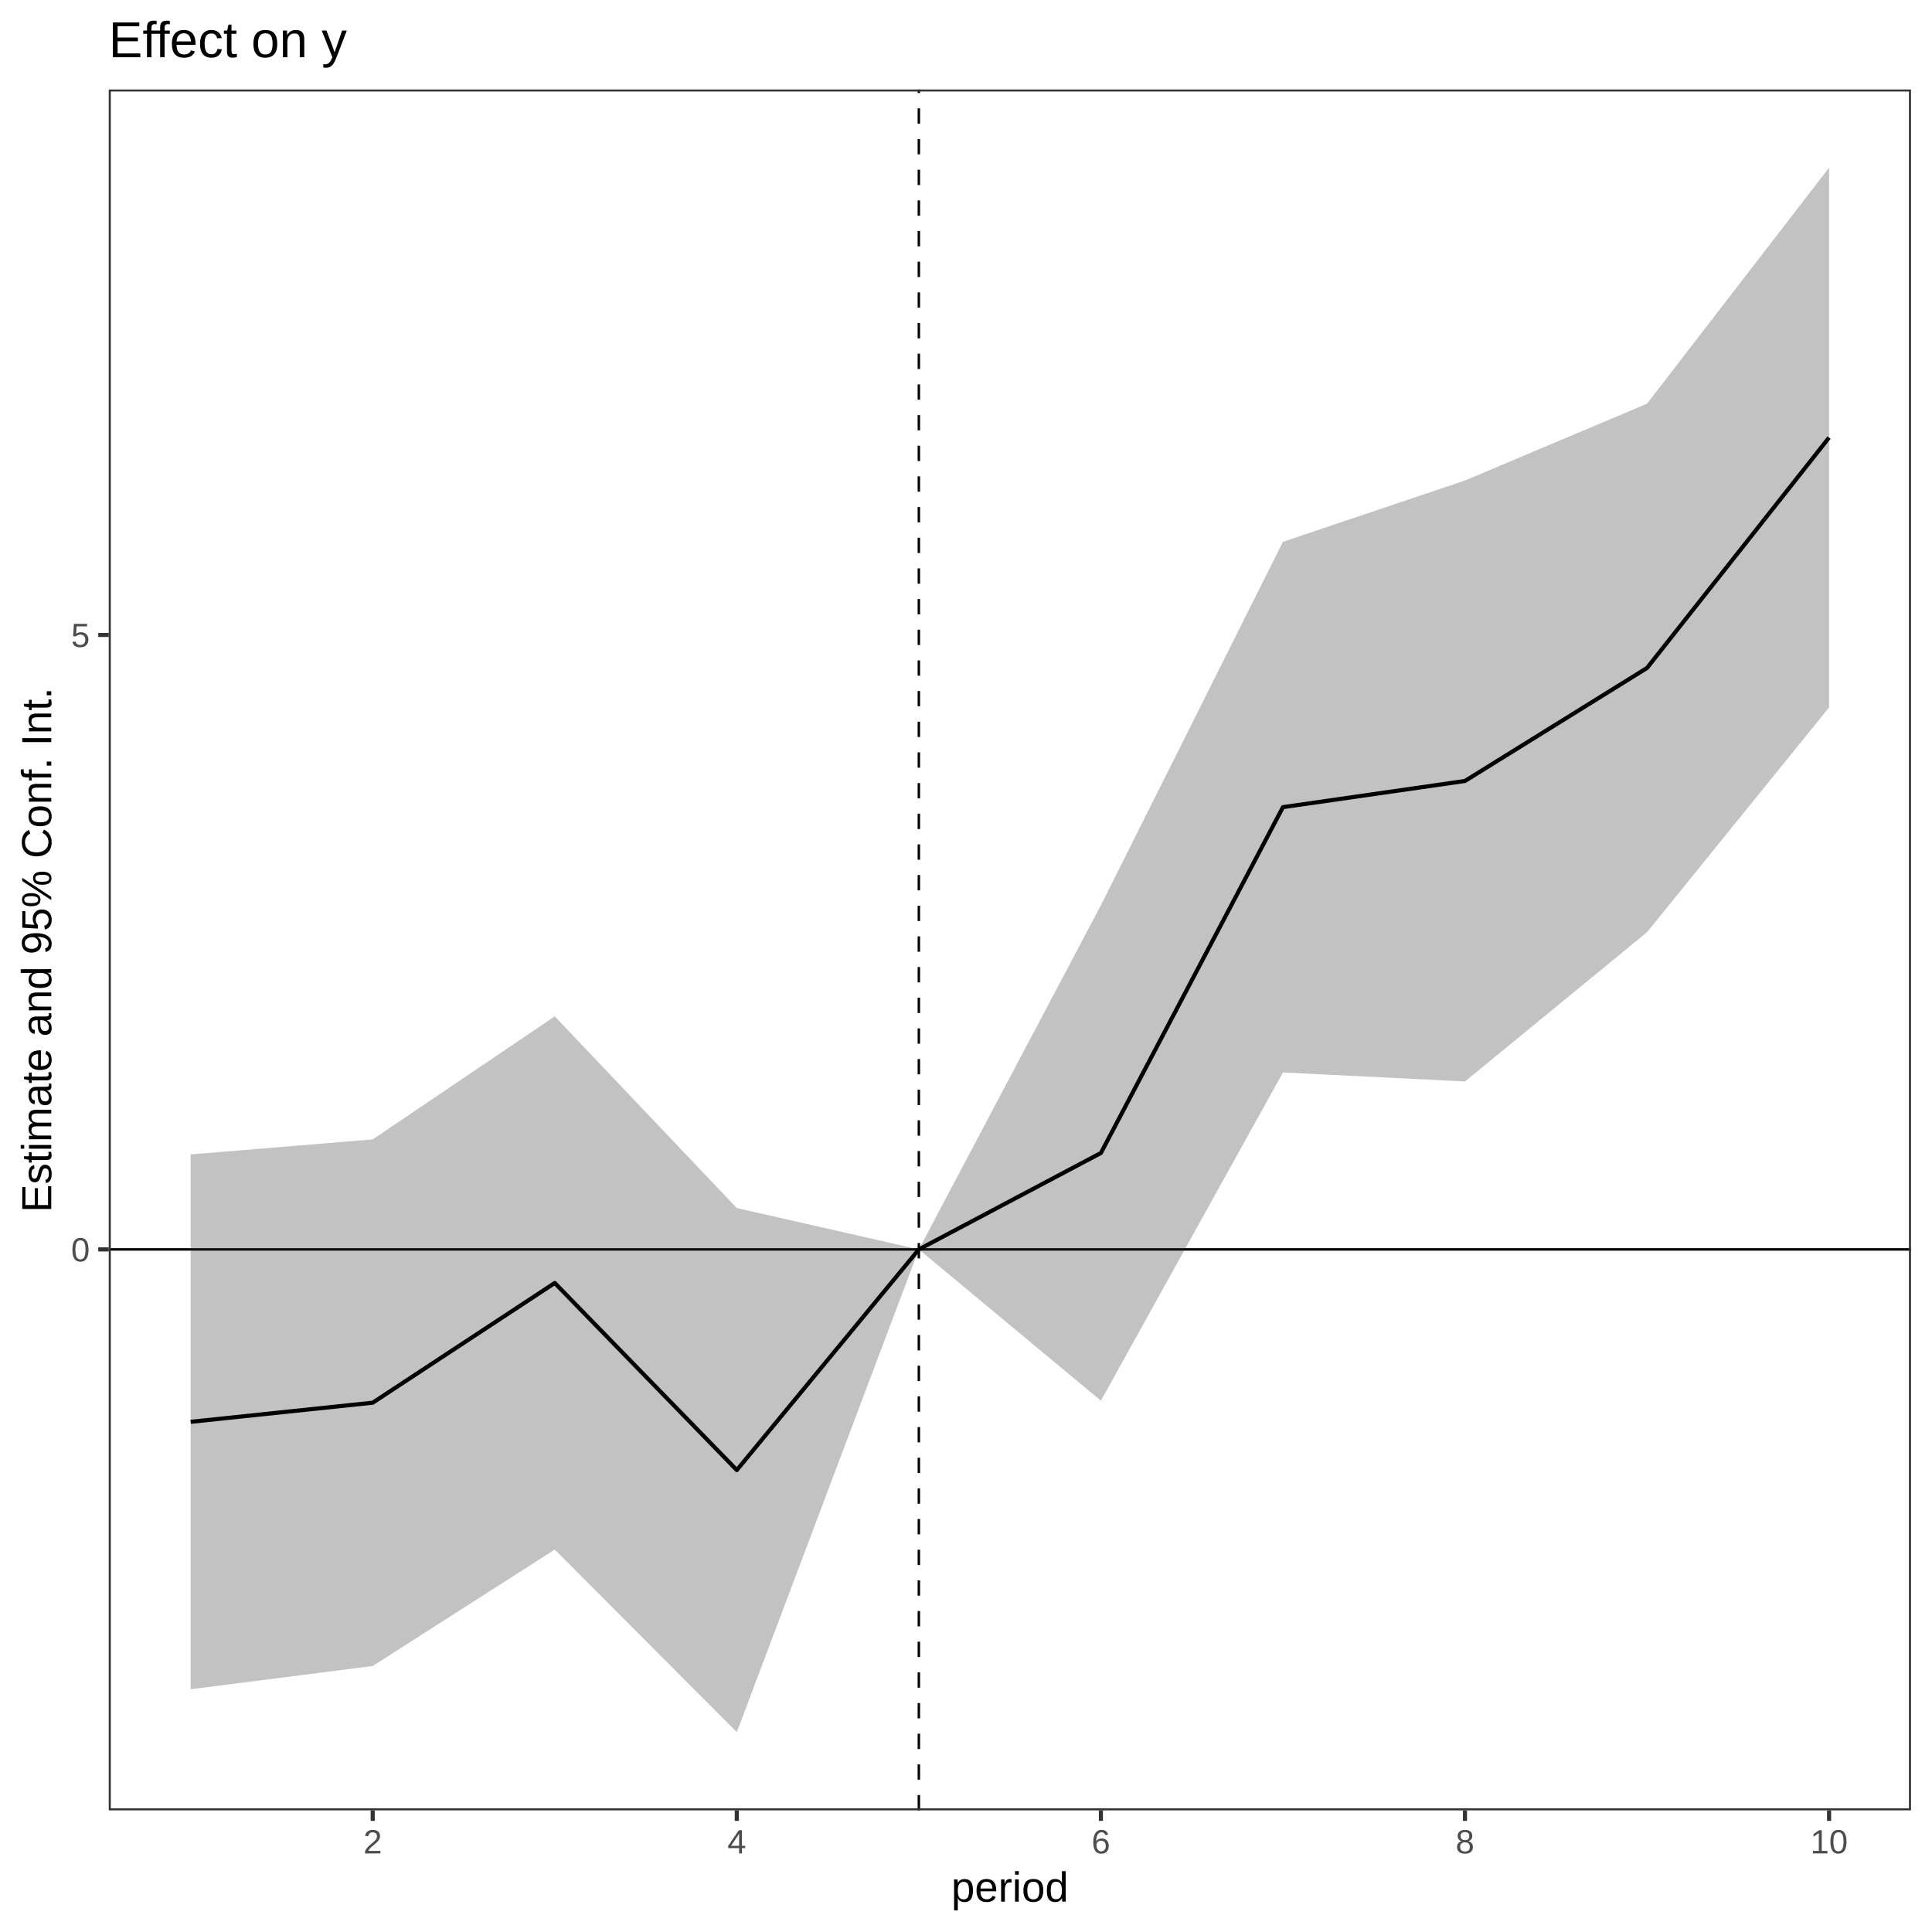
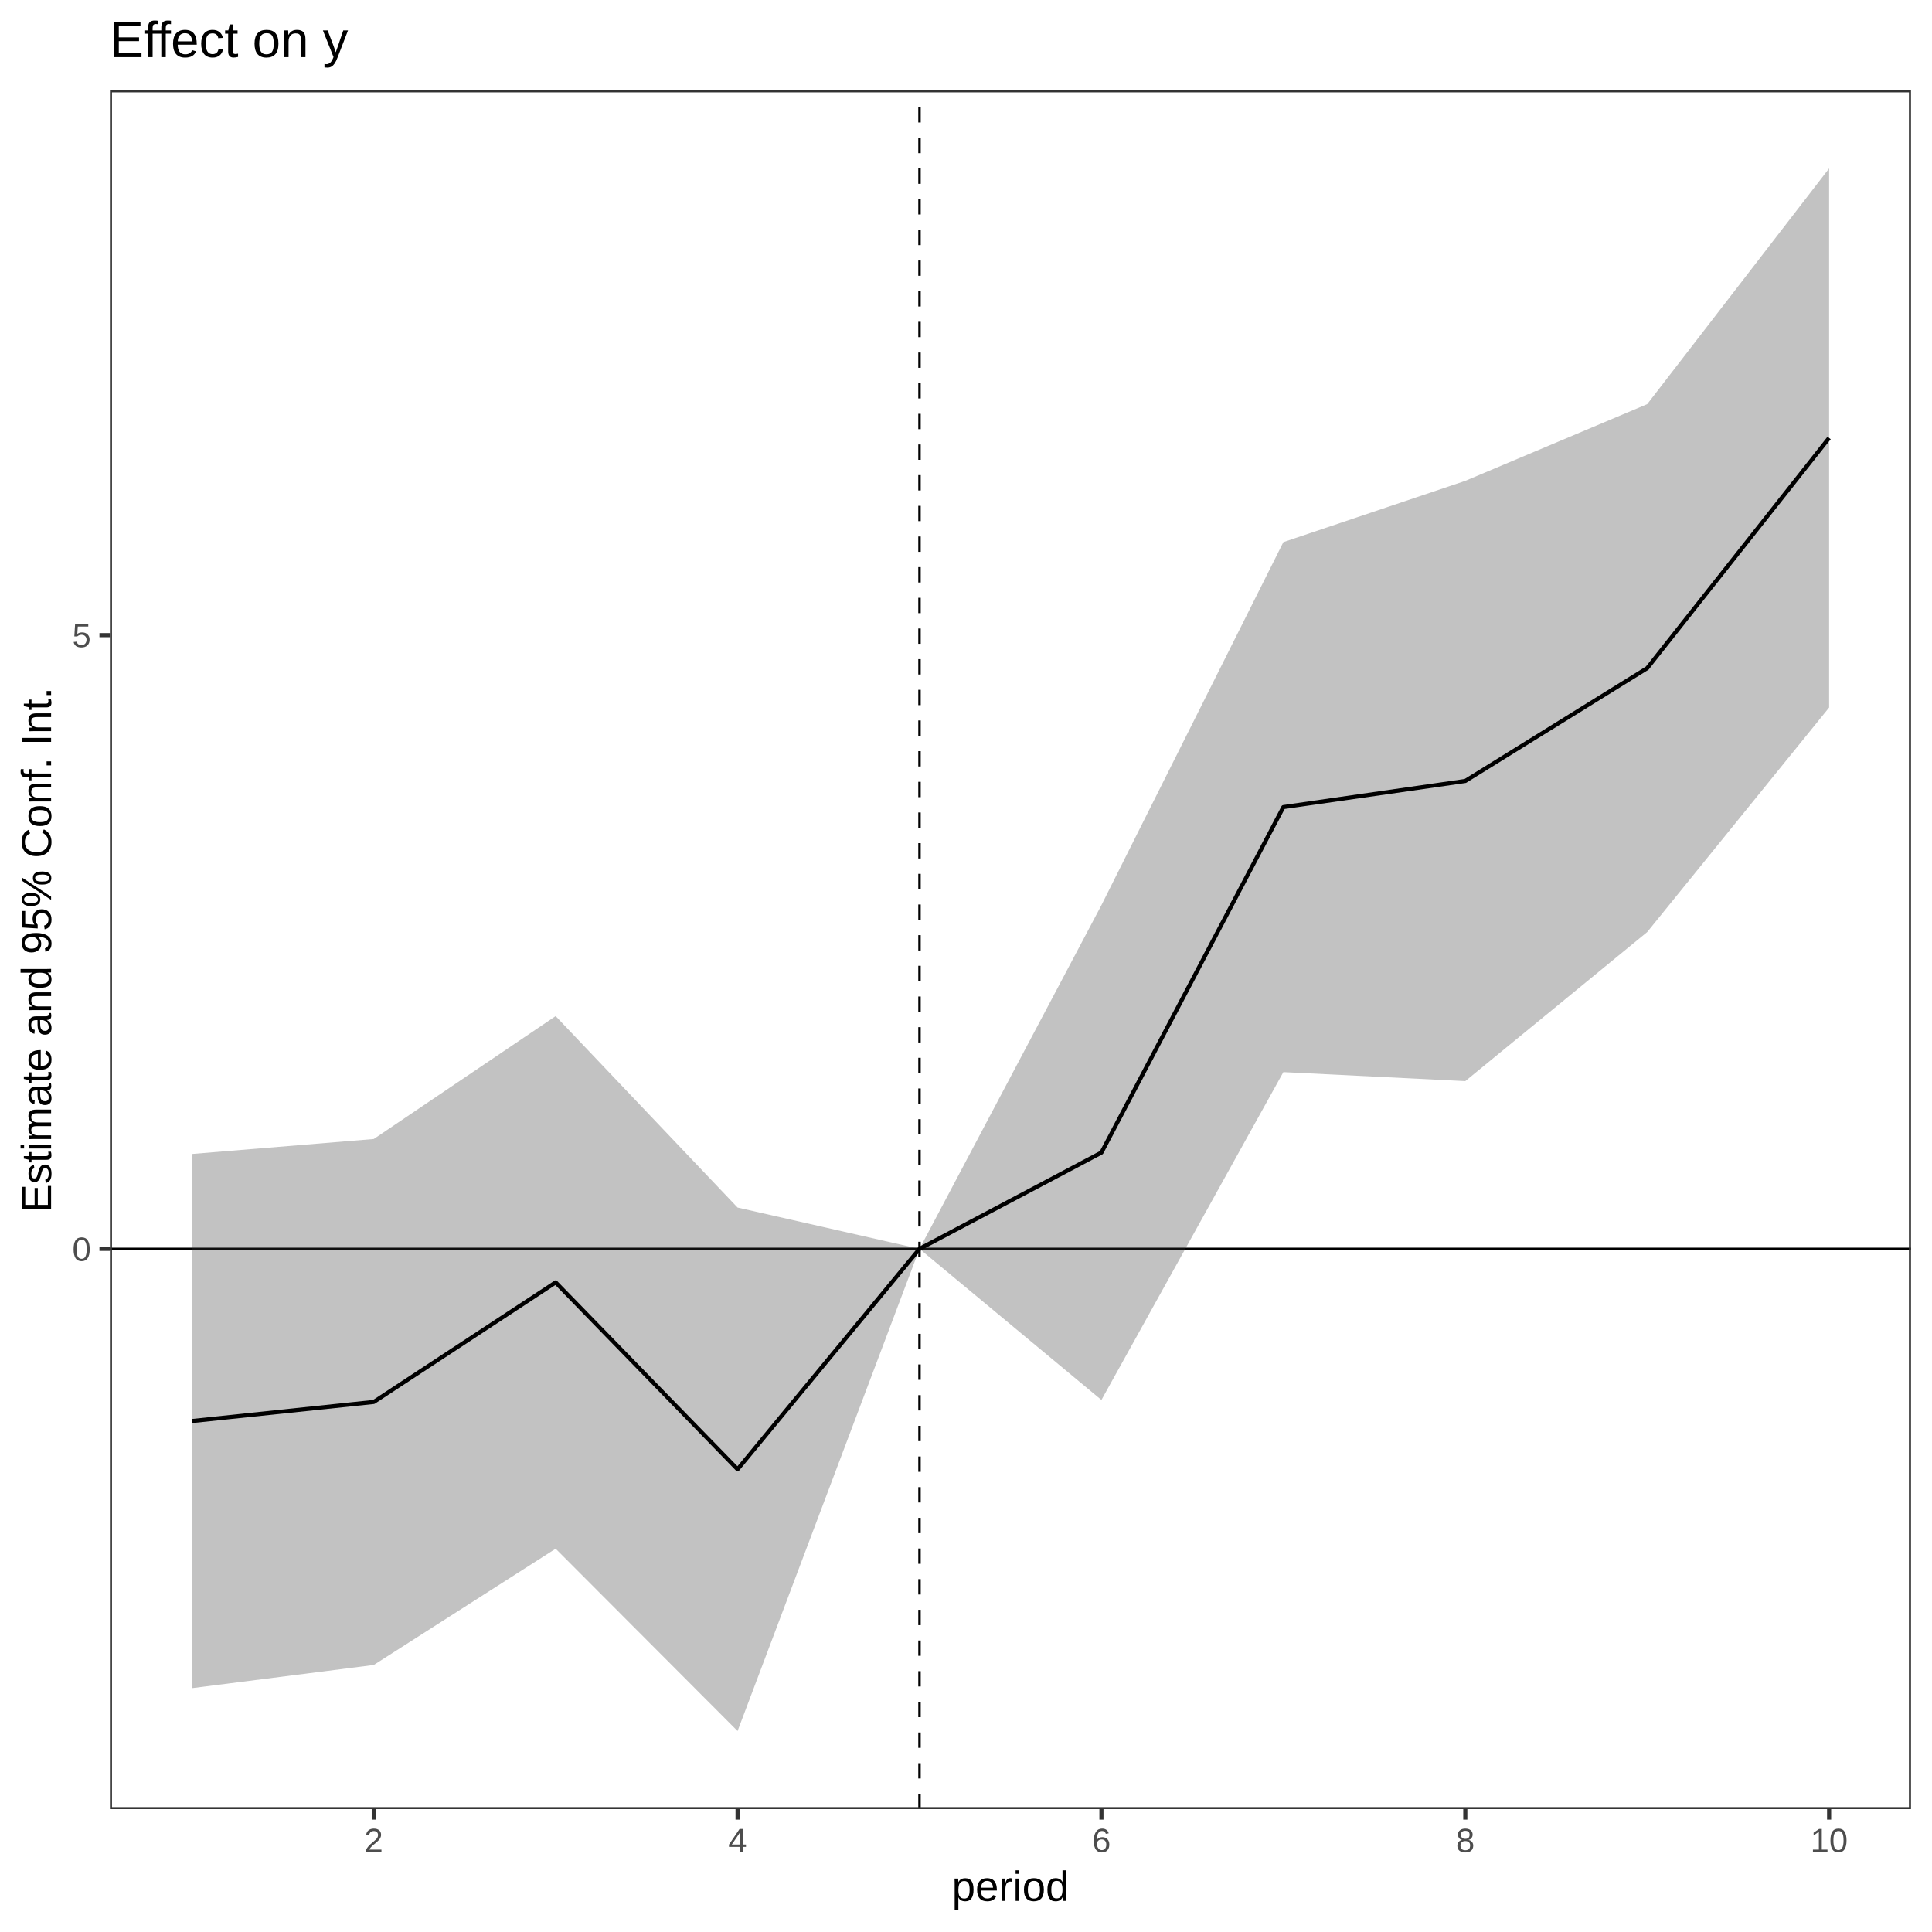
<svg xmlns="http://www.w3.org/2000/svg" class="svglite" width="504.00pt" height="504.00pt" viewBox="0 0 504.00 504.00">
  <defs>
    <style type="text/css">
    .svglite line, .svglite polyline, .svglite polygon, .svglite path, .svglite rect, .svglite circle {
      fill: none;
      stroke: #000000;
      stroke-linecap: round;
      stroke-linejoin: round;
      stroke-miterlimit: 10.00;
    }
    .svglite text {
      white-space: pre;
    }
  </style>
  </defs>
  <rect width="100%" height="100%" style="stroke: none; fill: #FFFFFF;" />
  <defs>
    <clipPath id="cpMC4wMHw1MDQuMDB8MC4wMHw1MDQuMDA=">
      <rect x="0.00" y="0.00" width="504.00" height="504.00" />
    </clipPath>
  </defs>
  <g clip-path="url(#cpMC4wMHw1MDQuMDB8MC4wMHw1MDQuMDA=)">
-     <rect x="0.00" y="-0" width="504.00" height="504.00" style="stroke-width: 1.07; stroke: #FFFFFF; fill: #FFFFFF;" />
+     <rect x="0" y="0.00" width="504.00" height="504.00" style="stroke-width: 1.07; stroke: #FFFFFF; fill: #FFFFFF;" />
  </g>
  <defs>
-     <clipPath id="cpMjguMzd8NDk4LjUyfDIzLjM0fDQ3Mi4yNw==">
-       <rect x="28.37" y="23.34" width="470.15" height="448.93" />
+     <clipPath id="cpMjguNjh8NDk4LjUyfDIzLjU1fDQ3MS45NQ==">
+       <rect x="28.68" y="23.55" width="469.84" height="448.40" />
    </clipPath>
  </defs>
-   <g clip-path="url(#cpMjguMzd8NDk4LjUyfDIzLjM0fDQ3Mi4yNw==)">
-     <rect x="28.37" y="23.34" width="470.15" height="448.93" style="stroke-width: 1.07; stroke: none; fill: #FFFFFF;" />
-     <line x1="239.70" y1="472.27" x2="239.70" y2="23.34" style="stroke-width: 0.64; stroke-dasharray: 4.00,4.00; stroke-linecap: butt;" />
-     <line x1="28.37" y1="325.93" x2="498.52" y2="325.93" style="stroke-width: 0.64; stroke-linecap: butt;" />
-     <polygon points="49.74,301.15 97.23,297.24 144.72,265.14 192.21,315.14 239.70,325.93 287.19,236.17 334.68,141.34 382.17,125.35 429.66,105.31 477.15,43.74 477.15,184.55 429.66,243.18 382.17,282.12 334.68,279.77 287.19,365.40 239.70,325.93 192.21,451.86 144.72,404.24 97.23,434.61 49.74,440.67 " style="stroke-width: 0.00; stroke: none; stroke-linecap: butt; fill: #333333; fill-opacity: 0.30;" />
-     <polyline points="49.74,301.15 97.23,297.24 144.72,265.14 192.21,315.14 239.70,325.93 287.19,236.17 334.68,141.34 382.17,125.35 429.66,105.31 477.15,43.74 " style="stroke-width: 1.07; stroke: none; stroke-linecap: butt;" />
-     <polyline points="477.15,184.55 429.66,243.18 382.17,282.12 334.68,279.77 287.19,365.40 239.70,325.93 192.21,451.86 144.72,404.24 97.23,434.61 49.74,440.67 " style="stroke-width: 1.07; stroke: none; stroke-linecap: butt;" />
-     <polyline points="49.74,370.91 97.23,365.92 144.72,334.69 192.21,383.50 239.70,325.93 287.19,300.78 334.68,210.56 382.17,203.73 429.66,174.25 477.15,114.15 " style="stroke-width: 1.07; stroke-linecap: butt;" />
-     <rect x="28.37" y="23.34" width="470.15" height="448.93" style="stroke-width: 1.07; stroke: #333333;" />
+   <g clip-path="url(#cpMjguNjh8NDk4LjUyfDIzLjU1fDQ3MS45NQ==)">
+     <rect x="28.68" y="23.55" width="469.84" height="448.40" style="stroke-width: 1.07; stroke: none; fill: #FFFFFF;" />
+     <line x1="239.87" y1="471.95" x2="239.87" y2="23.55" style="stroke-width: 0.64; stroke-dasharray: 4.00,4.00; stroke-linecap: butt;" />
+     <line x1="28.68" y1="325.79" x2="498.52" y2="325.79" style="stroke-width: 0.64; stroke-linecap: butt;" />
+     <polygon points="50.04,301.04 97.50,297.13 144.95,265.07 192.41,315.01 239.87,325.79 287.33,236.13 334.79,141.42 382.25,125.44 429.71,105.43 477.16,43.93 477.16,184.58 429.71,243.14 382.25,282.03 334.79,279.68 287.33,365.21 239.87,325.79 192.41,451.57 144.95,404.01 97.50,434.34 50.04,440.39 " style="stroke-width: 0.00; stroke: none; stroke-linecap: butt; fill: #333333; fill-opacity: 0.30;" />
+     <polyline points="50.04,301.04 97.50,297.13 144.95,265.07 192.41,315.01 239.87,325.79 287.33,236.13 334.79,141.42 382.25,125.44 429.71,105.43 477.16,43.93 " style="stroke-width: 1.07; stroke: none; stroke-linecap: butt;" />
+     <polyline points="477.16,184.58 429.71,243.14 382.25,282.03 334.79,279.68 287.33,365.21 239.87,325.79 192.41,451.57 144.95,404.01 97.50,434.34 50.04,440.39 " style="stroke-width: 1.07; stroke: none; stroke-linecap: butt;" />
+     <polyline points="50.04,370.71 97.50,365.73 144.95,334.54 192.41,383.29 239.87,325.79 287.33,300.67 334.79,210.55 382.25,203.73 429.71,174.29 477.16,114.25 " style="stroke-width: 1.07; stroke-linecap: butt;" />
+     <rect x="28.68" y="23.55" width="469.84" height="448.40" style="stroke-width: 1.07; stroke: #333333;" />
  </g>
  <g clip-path="url(#cpMC4wMHw1MDQuMDB8MC4wMHw1MDQuMDA=)">
-     <text x="23.44" y="329.08" text-anchor="end" style="font-size: 8.80px;fill: #4D4D4D; font-family: &quot;Arial&quot;;" textLength="4.90px" lengthAdjust="spacingAndGlyphs">0</text>
-     <text x="23.44" y="168.79" text-anchor="end" style="font-size: 8.80px;fill: #4D4D4D; font-family: &quot;Arial&quot;;" textLength="4.90px" lengthAdjust="spacingAndGlyphs">5</text>
-     <polyline points="25.63,325.93 28.37,325.93 " style="stroke-width: 1.07; stroke: #333333; stroke-linecap: butt;" />
-     <polyline points="25.63,165.64 28.37,165.64 " style="stroke-width: 1.07; stroke: #333333; stroke-linecap: butt;" />
-     <polyline points="97.23,475.01 97.23,472.27 " style="stroke-width: 1.07; stroke: #333333; stroke-linecap: butt;" />
-     <polyline points="192.21,475.01 192.21,472.27 " style="stroke-width: 1.07; stroke: #333333; stroke-linecap: butt;" />
-     <polyline points="287.19,475.01 287.19,472.27 " style="stroke-width: 1.07; stroke: #333333; stroke-linecap: butt;" />
-     <polyline points="382.17,475.01 382.17,472.27 " style="stroke-width: 1.07; stroke: #333333; stroke-linecap: butt;" />
-     <polyline points="477.15,475.01 477.15,472.27 " style="stroke-width: 1.07; stroke: #333333; stroke-linecap: butt;" />
-     <text x="97.23" y="483.50" text-anchor="middle" style="font-size: 8.80px;fill: #4D4D4D; font-family: &quot;Arial&quot;;" textLength="4.90px" lengthAdjust="spacingAndGlyphs">2</text>
-     <text x="192.21" y="483.50" text-anchor="middle" style="font-size: 8.80px;fill: #4D4D4D; font-family: &quot;Arial&quot;;" textLength="4.90px" lengthAdjust="spacingAndGlyphs">4</text>
-     <text x="287.19" y="483.50" text-anchor="middle" style="font-size: 8.80px;fill: #4D4D4D; font-family: &quot;Arial&quot;;" textLength="4.90px" lengthAdjust="spacingAndGlyphs">6</text>
-     <text x="382.17" y="483.50" text-anchor="middle" style="font-size: 8.80px;fill: #4D4D4D; font-family: &quot;Arial&quot;;" textLength="4.90px" lengthAdjust="spacingAndGlyphs">8</text>
-     <text x="477.15" y="483.50" text-anchor="middle" style="font-size: 8.80px;fill: #4D4D4D; font-family: &quot;Arial&quot;;" textLength="9.79px" lengthAdjust="spacingAndGlyphs">10</text>
-     <text x="263.45" y="496.09" text-anchor="middle" style="font-size: 11.00px; font-family: &quot;Arial&quot;;" textLength="30.59px" lengthAdjust="spacingAndGlyphs">period</text>
-     <text transform="translate(13.37,247.80) rotate(-90)" text-anchor="middle" style="font-size: 11.00px; font-family: &quot;Arial&quot;;" textLength="136.94px" lengthAdjust="spacingAndGlyphs">Estimate and 95% Conf. Int.</text>
-     <text x="28.37" y="14.94" style="font-size: 13.20px; font-family: &quot;Arial&quot;;" textLength="62.32px" lengthAdjust="spacingAndGlyphs">Effect on y</text>
+     <text x="23.75" y="328.93" text-anchor="end" style="font-size: 8.80px;fill: #4D4D4D; font-family: &quot;Arial&quot;;" textLength="5.03px" lengthAdjust="spacingAndGlyphs">0</text>
+     <text x="23.75" y="168.83" text-anchor="end" style="font-size: 8.80px;fill: #4D4D4D; font-family: &quot;Arial&quot;;" textLength="5.03px" lengthAdjust="spacingAndGlyphs">5</text>
+     <polyline points="25.94,325.79 28.68,325.79 " style="stroke-width: 1.07; stroke: #333333; stroke-linecap: butt;" />
+     <polyline points="25.94,165.69 28.68,165.69 " style="stroke-width: 1.07; stroke: #333333; stroke-linecap: butt;" />
+     <polyline points="97.50,474.69 97.50,471.95 " style="stroke-width: 1.07; stroke: #333333; stroke-linecap: butt;" />
+     <polyline points="192.41,474.69 192.41,471.95 " style="stroke-width: 1.07; stroke: #333333; stroke-linecap: butt;" />
+     <polyline points="287.33,474.69 287.33,471.95 " style="stroke-width: 1.07; stroke: #333333; stroke-linecap: butt;" />
+     <polyline points="382.25,474.69 382.25,471.95 " style="stroke-width: 1.07; stroke: #333333; stroke-linecap: butt;" />
+     <polyline points="477.16,474.69 477.16,471.95 " style="stroke-width: 1.07; stroke: #333333; stroke-linecap: butt;" />
+     <text x="97.50" y="483.17" text-anchor="middle" style="font-size: 8.80px;fill: #4D4D4D; font-family: &quot;Arial&quot;;" textLength="5.03px" lengthAdjust="spacingAndGlyphs">2</text>
+     <text x="192.41" y="483.17" text-anchor="middle" style="font-size: 8.80px;fill: #4D4D4D; font-family: &quot;Arial&quot;;" textLength="5.03px" lengthAdjust="spacingAndGlyphs">4</text>
+     <text x="287.33" y="483.17" text-anchor="middle" style="font-size: 8.80px;fill: #4D4D4D; font-family: &quot;Arial&quot;;" textLength="5.03px" lengthAdjust="spacingAndGlyphs">6</text>
+     <text x="382.25" y="483.17" text-anchor="middle" style="font-size: 8.80px;fill: #4D4D4D; font-family: &quot;Arial&quot;;" textLength="5.03px" lengthAdjust="spacingAndGlyphs">8</text>
+     <text x="477.16" y="483.17" text-anchor="middle" style="font-size: 8.80px;fill: #4D4D4D; font-family: &quot;Arial&quot;;" textLength="10.07px" lengthAdjust="spacingAndGlyphs">10</text>
+     <text x="263.60" y="495.88" text-anchor="middle" style="font-size: 11.00px; font-family: &quot;Arial&quot;;" textLength="33.78px" lengthAdjust="spacingAndGlyphs">period</text>
+     <text transform="translate(13.33,247.75) rotate(-90)" text-anchor="middle" style="font-size: 11.00px; font-family: &quot;Arial&quot;;" textLength="142.34px" lengthAdjust="spacingAndGlyphs">Estimate and 95% Conf. Int.</text>
+     <text x="28.68" y="14.90" style="font-size: 13.20px; font-family: &quot;Arial&quot;;" textLength="64.64px" lengthAdjust="spacingAndGlyphs">Effect on y</text>
  </g>
</svg>
